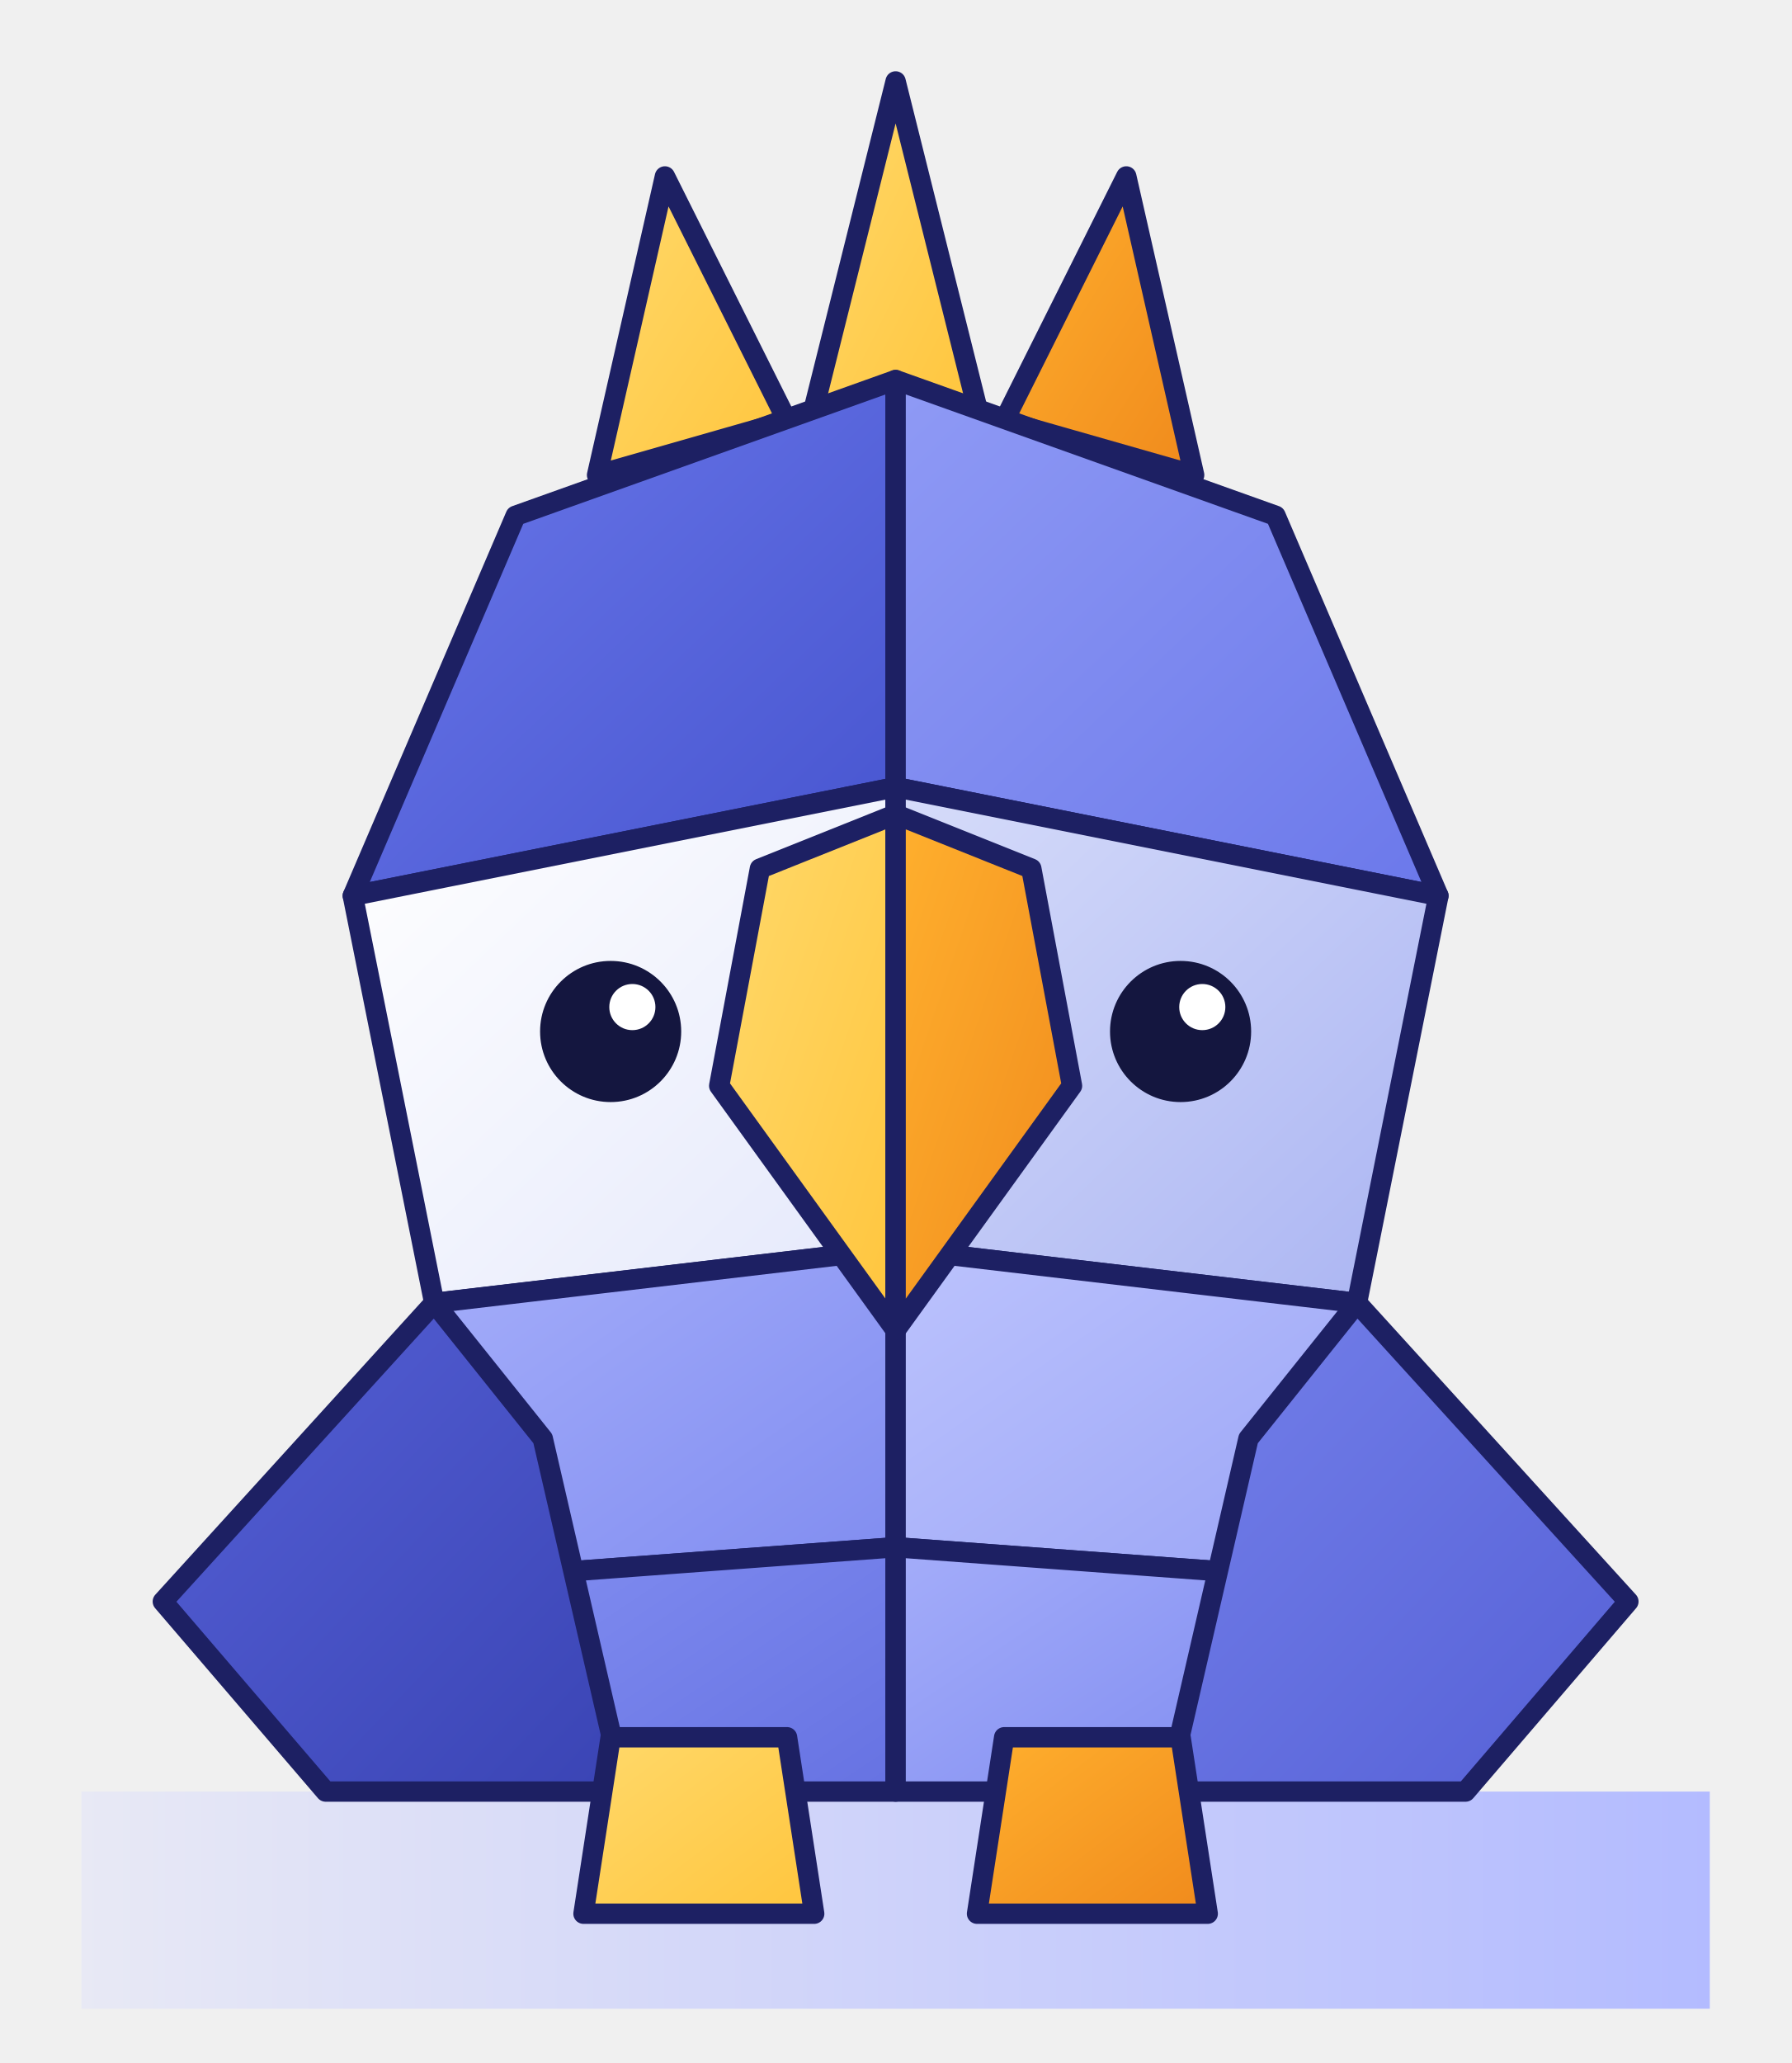
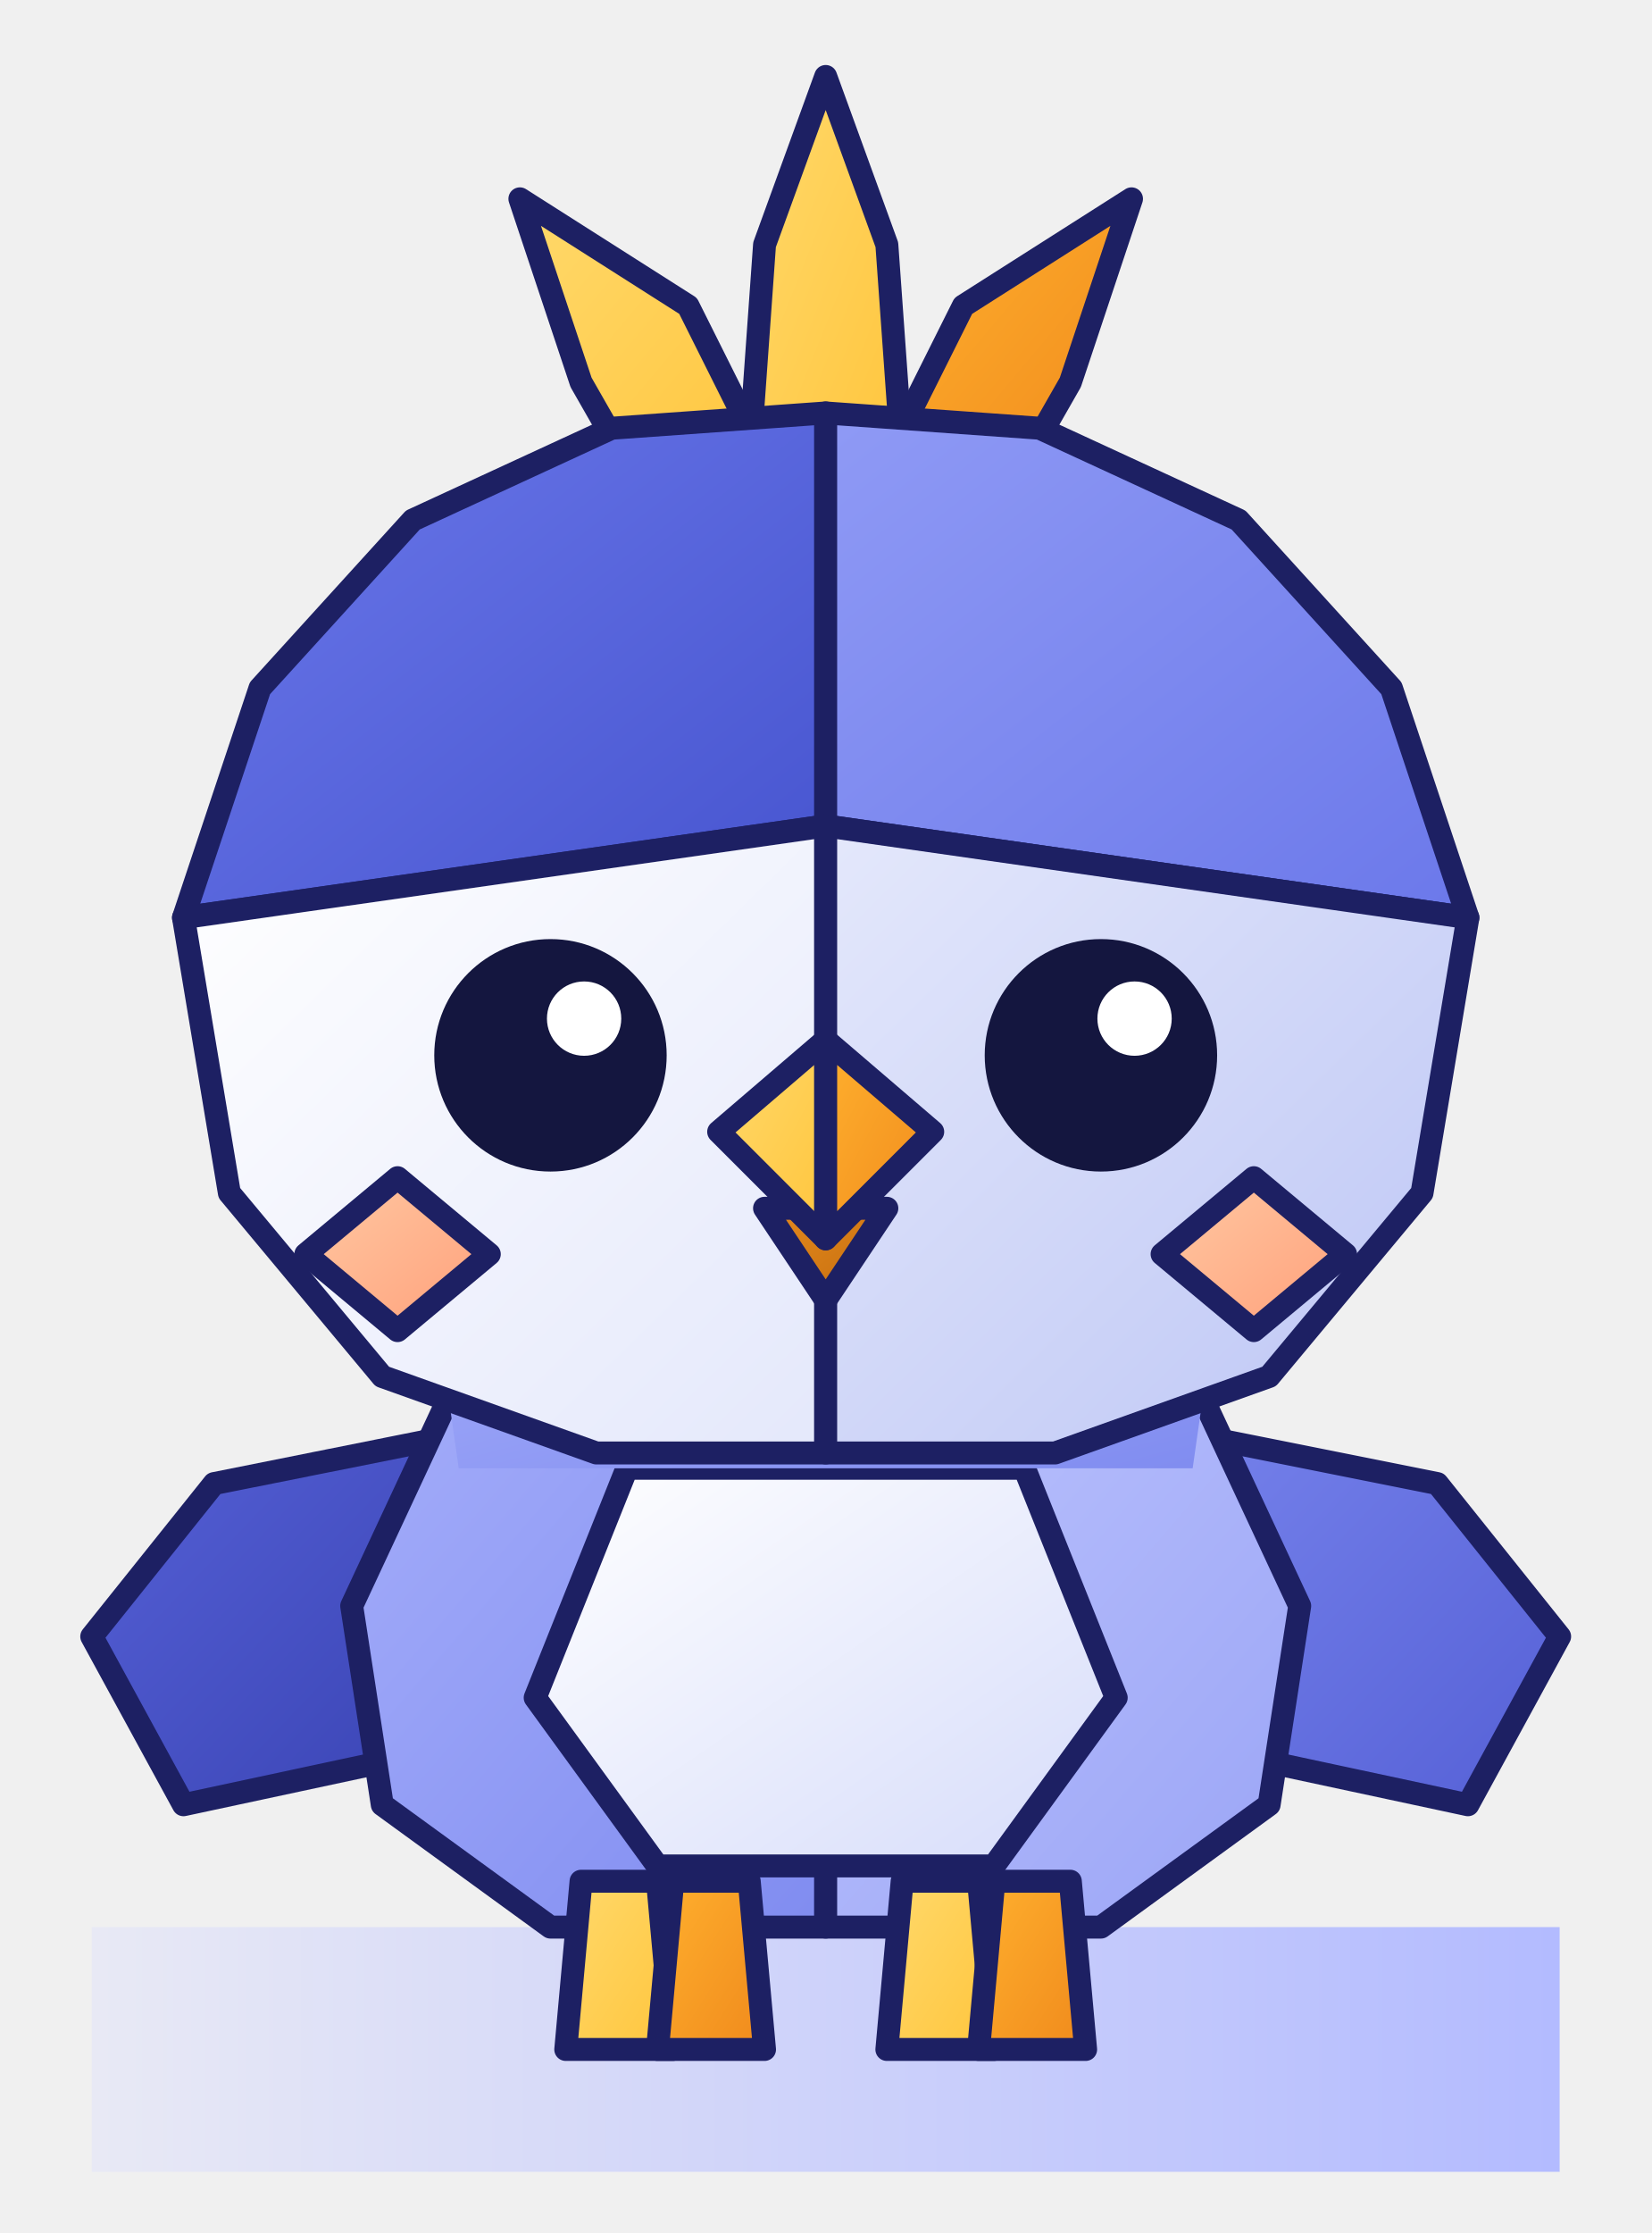
- <svg xmlns="http://www.w3.org/2000/svg" width="132" height="152" viewBox="0 0 132 152" fill="none" role="img" aria-label="Shabd">
+ <svg xmlns="http://www.w3.org/2000/svg" width="108" height="146" viewBox="0 0 108 146" fill="none" role="img" aria-label="Shabd">
  <defs>
    <linearGradient id="n-ink" x1="0" y1="0" x2="1" y2="0">
      <stop stop-color="#e8e9f5" />
      <stop offset="1" stop-color="#b3bbff" />
    </linearGradient>
-     <linearGradient id="n-headL" x1="0" y1="0" x2="1" y2="1">
+     <linearGradient id="n-capL" x1="0" y1="0" x2="1" y2="1">
      <stop stop-color="#6b78ea" />
      <stop offset="1" stop-color="#4654cf" />
    </linearGradient>
-     <linearGradient id="n-headR" x1="0" y1="0" x2="1" y2="1">
+     <linearGradient id="n-capR" x1="0" y1="0" x2="1" y2="1">
      <stop stop-color="#8f9af5" />
      <stop offset="1" stop-color="#6b78ea" />
    </linearGradient>
    <linearGradient id="n-faceL" x1="0" y1="0" x2="1" y2="1">
      <stop stop-color="#ffffff" />
      <stop offset="1" stop-color="#e4e8fb" />
    </linearGradient>
    <linearGradient id="n-faceR" x1="0" y1="0" x2="1" y2="1">
-       <stop stop-color="#d6dcfa" />
-       <stop offset="1" stop-color="#aab4f2" />
+       <stop stop-color="#e4e8fb" />
+       <stop offset="1" stop-color="#bcc5f5" />
    </linearGradient>
-     <linearGradient id="n-chestUL" x1="0" y1="0" x2="1" y2="1">
+     <linearGradient id="n-blush" x1="0" y1="0" x2="1" y2="1">
+       <stop stop-color="#ffc9a3" />
+       <stop offset="1" stop-color="#ff9f7a" />
+     </linearGradient>
+     <linearGradient id="n-bodyL" x1="0" y1="0" x2="1" y2="1">
      <stop stop-color="#a4adfa" />
      <stop offset="1" stop-color="#808cf0" />
    </linearGradient>
-     <linearGradient id="n-chestUR" x1="0" y1="0" x2="1" y2="1">
+     <linearGradient id="n-bodyR" x1="0" y1="0" x2="1" y2="1">
      <stop stop-color="#bcc3fd" />
      <stop offset="1" stop-color="#9aa4f6" />
    </linearGradient>
-     <linearGradient id="n-chestLL" x1="0" y1="0" x2="1" y2="1">
-       <stop stop-color="#808cf0" />
-       <stop offset="1" stop-color="#6672e2" />
-     </linearGradient>
-     <linearGradient id="n-chestLR" x1="0" y1="0" x2="1" y2="1">
-       <stop stop-color="#a4adfa" />
-       <stop offset="1" stop-color="#808cf0" />
+     <linearGradient id="n-belly" x1="0" y1="0" x2="1" y2="1">
+       <stop stop-color="#ffffff" />
+       <stop offset="1" stop-color="#d6dcfa" />
    </linearGradient>
    <linearGradient id="n-wingL" x1="0" y1="0" x2="1" y2="1">
      <stop stop-color="#5560d6" />
      <stop offset="1" stop-color="#3a44b4" />
    </linearGradient>
    <linearGradient id="n-wingR" x1="0" y1="0" x2="1" y2="1">
      <stop stop-color="#7480ea" />
      <stop offset="1" stop-color="#5560d6" />
    </linearGradient>
-     <linearGradient id="n-goldL" x1="0" y1="0" x2="1" y2="1">
+     <linearGradient id="n-tailL" x1="0" y1="0" x2="1" y2="1">
+       <stop stop-color="#5560d6" />
+       <stop offset="1" stop-color="#3a44b4" />
+     </linearGradient>
+     <linearGradient id="n-tailR" x1="0" y1="0" x2="1" y2="1">
+       <stop stop-color="#7480ea" />
+       <stop offset="1" stop-color="#5560d6" />
+     </linearGradient>
+     <linearGradient id="n-tuftL" x1="0" y1="0" x2="1" y2="1">
      <stop stop-color="#ffd96b" />
      <stop offset="1" stop-color="#ffc53d" />
    </linearGradient>
-     <linearGradient id="n-goldR" x1="0" y1="0" x2="1" y2="1">
+     <linearGradient id="n-tuftR" x1="0" y1="0" x2="1" y2="1">
      <stop stop-color="#ffb02e" />
      <stop offset="1" stop-color="#f08a1c" />
    </linearGradient>
+     <linearGradient id="n-beakL" x1="0" y1="0" x2="1" y2="1">
+       <stop stop-color="#ffd96b" />
+       <stop offset="1" stop-color="#ffc53d" />
+     </linearGradient>
+     <linearGradient id="n-beakR" x1="0" y1="0" x2="1" y2="1">
+       <stop stop-color="#ffb02e" />
+       <stop offset="1" stop-color="#f08a1c" />
+     </linearGradient>
+     <linearGradient id="n-beakLow" x1="0" y1="0" x2="1" y2="1">
+       <stop stop-color="#e58a1e" />
+       <stop offset="1" stop-color="#c46d0e" />
+     </linearGradient>
+     <linearGradient id="n-footL" x1="0" y1="0" x2="1" y2="1">
+       <stop stop-color="#ffd96b" />
+       <stop offset="1" stop-color="#ffc53d" />
+     </linearGradient>
+     <linearGradient id="n-footR" x1="0" y1="0" x2="1" y2="1">
+       <stop stop-color="#ffb02e" />
+       <stop offset="1" stop-color="#f08a1c" />
+     </linearGradient>
+     <linearGradient id="n-say" x1="0" y1="0" x2="1" y2="1">
+       <stop stop-color="#ffd96b" />
+       <stop offset="1" stop-color="#ffc53d" />
+     </linearGradient>
  </defs>
-   <rect x="6" y="132" width="120" height="16" fill="url(#n-ink)" />
-   <path d="M58 31L49 13L44 35Z" fill="url(#n-goldL)" stroke="#1d2063" stroke-width="1.5" stroke-linejoin="round" />
-   <path d="M74 31L83 13L88 35Z" fill="url(#n-goldR)" stroke="#1d2063" stroke-width="1.5" stroke-linejoin="round" />
-   <path d="M60 30L66 6L72 30Z" fill="url(#n-goldL)" stroke="#1d2063" stroke-width="1.5" stroke-linejoin="round" />
-   <path d="M66 28L38 38L26 66L66 58Z" fill="url(#n-headL)" stroke="#1d2063" stroke-width="1.5" stroke-linejoin="round" />
-   <path d="M66 28L94 38L106 66L66 58Z" fill="url(#n-headR)" stroke="#1d2063" stroke-width="1.5" stroke-linejoin="round" />
-   <path d="M26 66L66 58L66 92L32 96Z" fill="url(#n-faceL)" stroke="#1d2063" stroke-width="1.5" stroke-linejoin="round" />
-   <path d="M106 66L66 58L66 92L100 96Z" fill="url(#n-faceR)" stroke="#1d2063" stroke-width="1.5" stroke-linejoin="round" />
-   <path d="M32 96L66 92L66 114L39 116Z" fill="url(#n-chestUL)" stroke="#1d2063" stroke-width="1.5" stroke-linejoin="round" />
-   <path d="M100 96L66 92L66 114L93 116Z" fill="url(#n-chestUR)" stroke="#1d2063" stroke-width="1.5" stroke-linejoin="round" />
-   <path d="M39 116L66 114L66 132L46 132Z" fill="url(#n-chestLL)" stroke="#1d2063" stroke-width="1.5" stroke-linejoin="round" />
-   <path d="M93 116L66 114L66 132L86 132Z" fill="url(#n-chestLR)" stroke="#1d2063" stroke-width="1.5" stroke-linejoin="round" />
-   <path d="M32 96L12 118L24 132L46 132L40 106Z" fill="url(#n-wingL)" stroke="#1d2063" stroke-width="1.5" stroke-linejoin="round" />
-   <path d="M100 96L120 118L108 132L86 132L92 106Z" fill="url(#n-wingR)" stroke="#1d2063" stroke-width="1.5" stroke-linejoin="round" />
-   <path d="M56 64L66 60L66 98L53 80Z" fill="url(#n-goldL)" stroke="#1d2063" stroke-width="1.5" stroke-linejoin="round" />
-   <path d="M66 60L76 64L79 80L66 98Z" fill="url(#n-goldR)" stroke="#1d2063" stroke-width="1.5" stroke-linejoin="round" />
-   <circle cx="45" cy="76" r="5.2" fill="#14163f" />
-   <circle cx="46.6" cy="74.2" r="1.7" fill="#ffffff" />
-   <circle cx="87" cy="76" r="5.2" fill="#14163f" />
-   <circle cx="88.6" cy="74.2" r="1.7" fill="#ffffff" />
-   <path d="M45 128L58 128L60 141L43 141Z" fill="url(#n-goldL)" stroke="#1d2063" stroke-width="1.5" stroke-linejoin="round" />
-   <path d="M87 128L74 128L72 141L89 141Z" fill="url(#n-goldR)" stroke="#1d2063" stroke-width="1.5" stroke-linejoin="round" />
+   <rect x="6" y="126" width="96" height="16" fill="url(#n-ink)" />
+   <g>
+     <path class="sb-wing sb-wing-0" d="M29 94L14 97L6 107L12 118L26 115Z" fill="url(#n-wingL)" stroke="#1d2063" stroke-width="1.5" stroke-linejoin="round" />
+     <path class="sb-wing sb-wing-1" d="M79 94L94 97L102 107L96 118L82 115Z" fill="url(#n-wingR)" stroke="#1d2063" stroke-width="1.5" stroke-linejoin="round" />
+     <path d="M30 90L54 90L54 126L36 126L25 118L23 105Z" fill="url(#n-bodyL)" stroke="#1d2063" stroke-width="1.5" stroke-linejoin="round" />
+     <path d="M78 90L54 90L54 126L72 126L83 118L85 105Z" fill="url(#n-bodyR)" stroke="#1d2063" stroke-width="1.5" stroke-linejoin="round" />
+     <path d="M41 96L67 96L73 111L65 122L43 122L35 111Z" fill="url(#n-belly)" stroke="#1d2063" stroke-width="1.5" stroke-linejoin="round" />
+     <path d="M28 82L80 82L78 96L30 96Z" fill="url(#n-bodyL)" />
+   </g>
+   <g class="sb-head">
+     <path class="sb-tuft sb-tuft-0" d="M50 30L45 20L34 13L38 25L42 32Z" fill="url(#n-tuftL)" stroke="#1d2063" stroke-width="1.5" stroke-linejoin="round" />
+     <path class="sb-tuft sb-tuft-1" d="M58 30L63 20L74 13L70 25L66 32Z" fill="url(#n-tuftR)" stroke="#1d2063" stroke-width="1.5" stroke-linejoin="round" />
+     <path class="sb-tuft sb-tuft-2" d="M49 30L50 16L54 5L58 16L59 30Z" fill="url(#n-tuftL)" stroke="#1d2063" stroke-width="1.5" stroke-linejoin="round" />
+     <path d="M54 27L40 28L27 34L17 45L12 60L54 54Z" fill="url(#n-capL)" stroke="#1d2063" stroke-width="1.5" stroke-linejoin="round" />
+     <path d="M54 27L68 28L81 34L91 45L96 60L54 54Z" fill="url(#n-capR)" stroke="#1d2063" stroke-width="1.5" stroke-linejoin="round" />
+     <path d="M12 60L54 54L54 95L39 95L25 90L15 78Z" fill="url(#n-faceL)" stroke="#1d2063" stroke-width="1.5" stroke-linejoin="round" />
+     <path d="M96 60L54 54L54 95L69 95L83 90L93 78Z" fill="url(#n-faceR)" stroke="#1d2063" stroke-width="1.5" stroke-linejoin="round" />
+     <path d="M20 82L26 77L32 82L26 87Z" fill="url(#n-blush)" stroke="#1d2063" stroke-width="1.5" stroke-linejoin="round" />
+     <path d="M88 82L82 77L76 82L82 87Z" fill="url(#n-blush)" stroke="#1d2063" stroke-width="1.5" stroke-linejoin="round" />
+     <g class="sb-beak-lower">
+       <path d="M50 79L58 79L54 85Z" fill="url(#n-beakLow)" stroke="#1d2063" stroke-width="1.5" stroke-linejoin="round" />
+     </g>
+     <path d="M47 74L54 68L54 81Z" fill="url(#n-beakL)" stroke="#1d2063" stroke-width="1.5" stroke-linejoin="round" />
+     <path d="M54 68L61 74L54 81Z" fill="url(#n-beakR)" stroke="#1d2063" stroke-width="1.5" stroke-linejoin="round" />
+     <g class="sb-eye sb-eye-0">
+       <circle cx="36" cy="69" r="7.6" fill="#14163f" />
+       <circle cx="38.2" cy="66.6" r="2.43" fill="#ffffff" />
+     </g>
+     <g class="sb-eye sb-eye-1">
+       <circle cx="72" cy="69" r="7.6" fill="#14163f" />
+       <circle cx="74.2" cy="66.6" r="2.43" fill="#ffffff" />
+     </g>
+   </g>
+   <g>
+     <path d="M38 123L43 123L44 134L37 134Z" fill="url(#n-footL)" stroke="#1d2063" stroke-width="1.5" stroke-linejoin="round" />
+     <path d="M44 123L49 123L50 134L43 134Z" fill="url(#n-footR)" stroke="#1d2063" stroke-width="1.5" stroke-linejoin="round" />
+     <path d="M64 123L59 123L58 134L65 134Z" fill="url(#n-footL)" stroke="#1d2063" stroke-width="1.5" stroke-linejoin="round" />
+     <path d="M70 123L65 123L64 134L71 134Z" fill="url(#n-footR)" stroke="#1d2063" stroke-width="1.5" stroke-linejoin="round" />
+   </g>
</svg>
